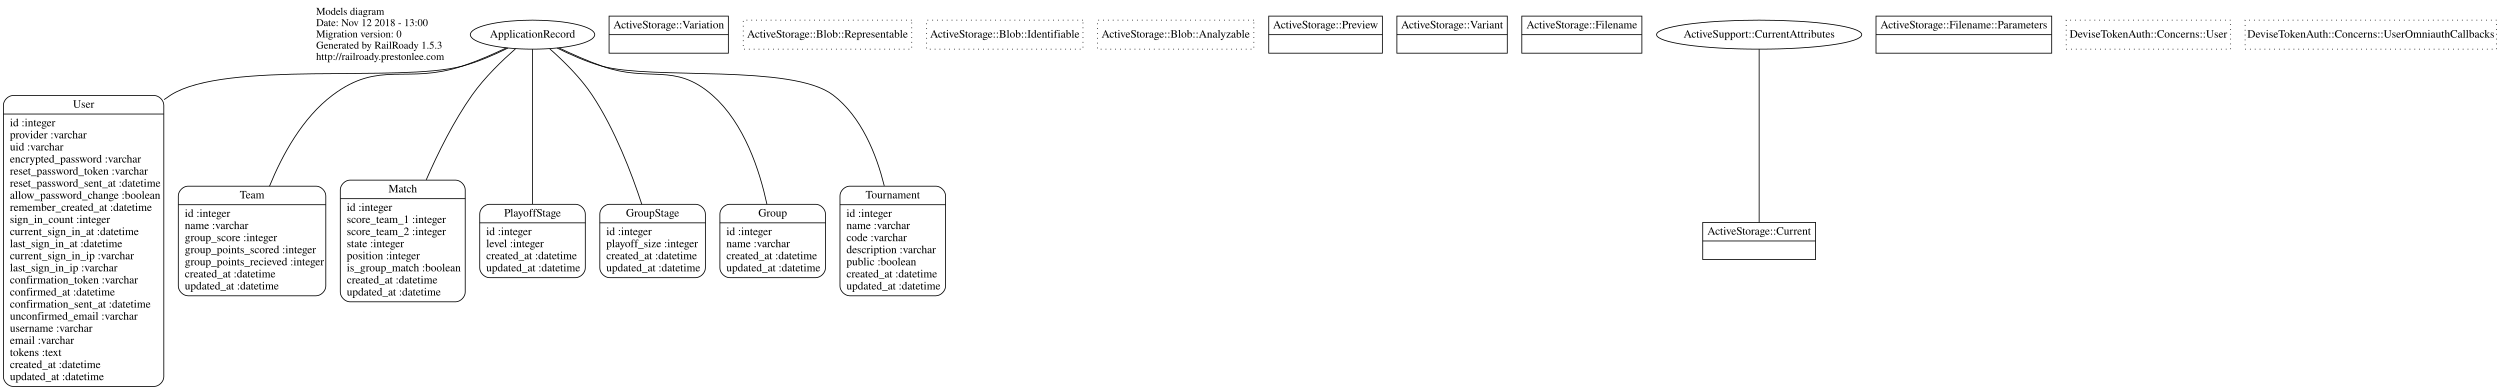
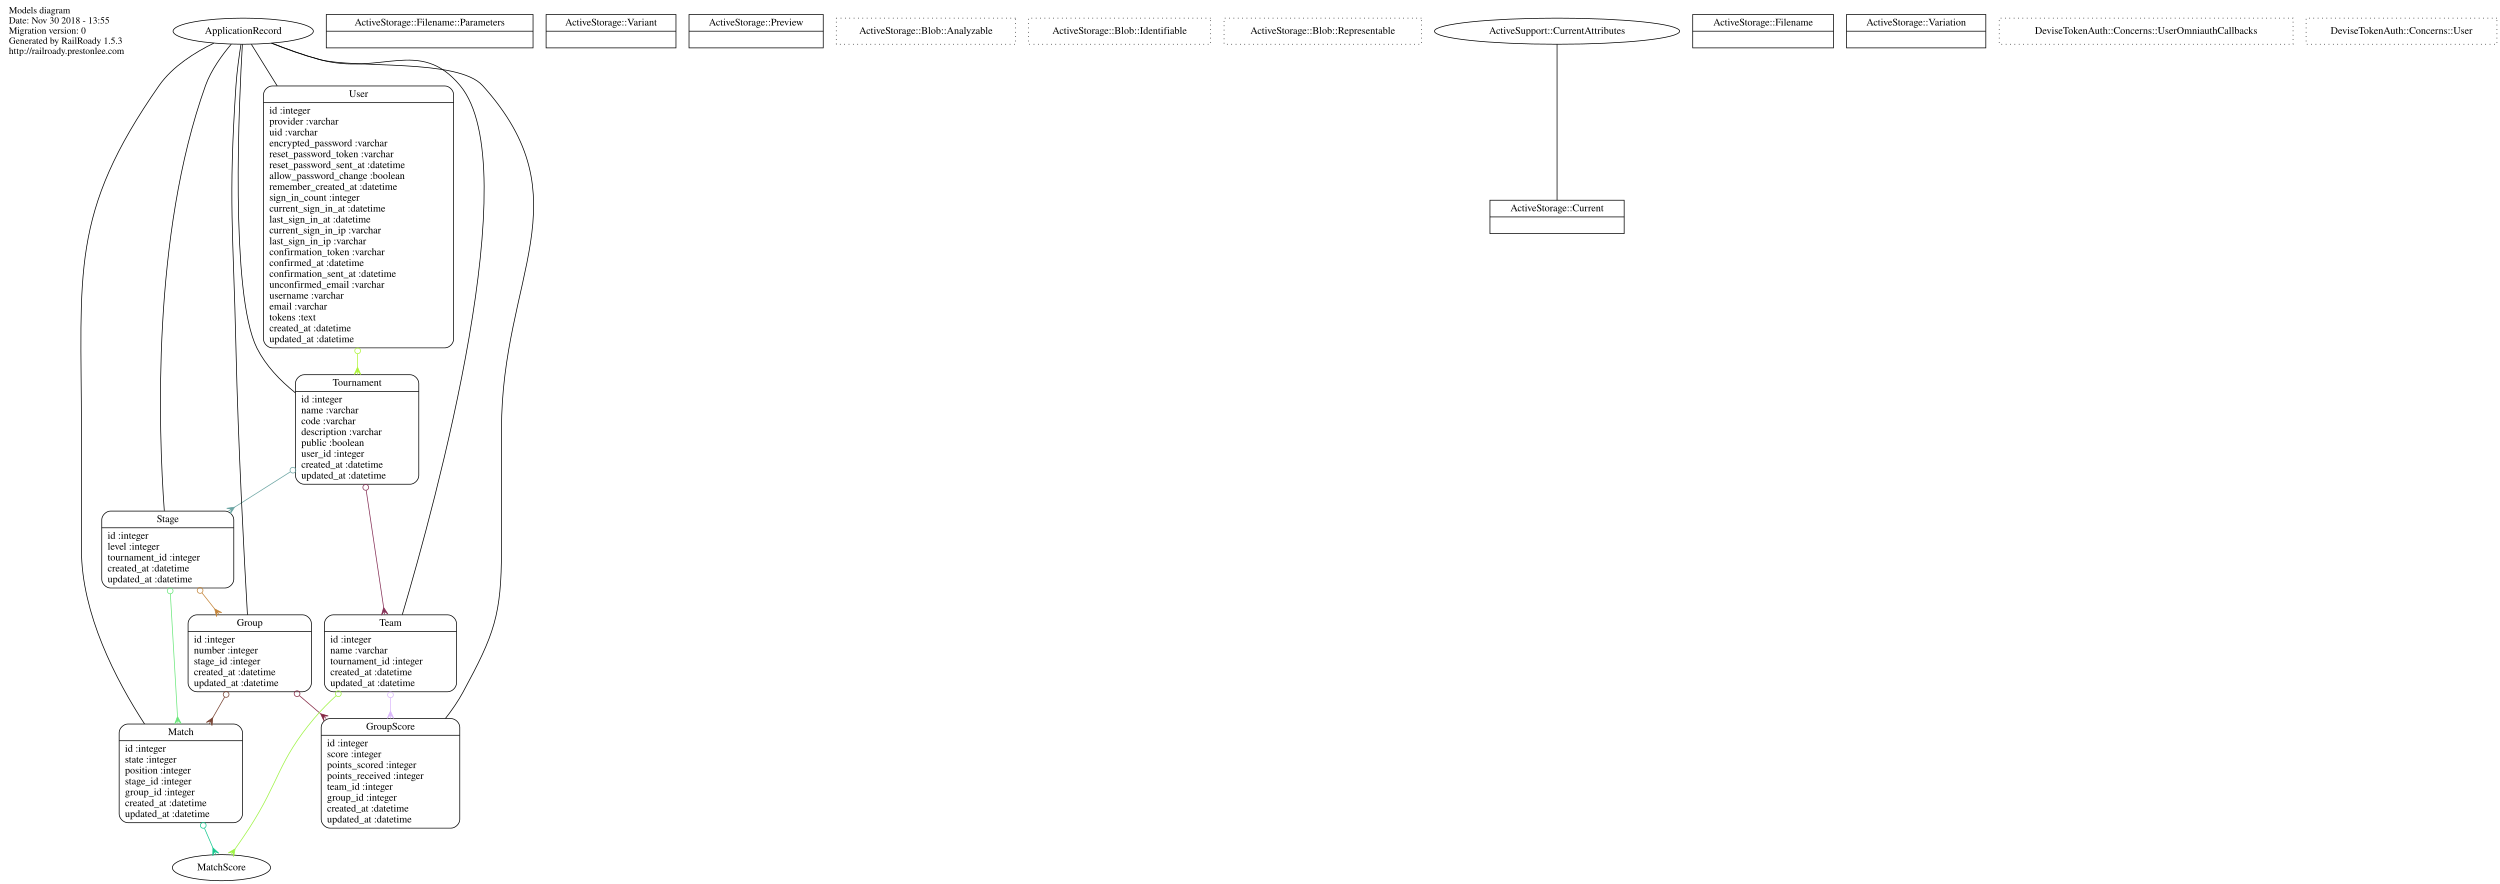
- <svg xmlns="http://www.w3.org/2000/svg" width="3102pt" height="484pt" viewBox="0.00 0.00 3101.50 484.00">
-   <g id="graph0" class="graph" transform="scale(1 1) rotate(0) translate(4 480)">
-     <polygon fill="transparent" stroke="transparent" points="-4,4 -4,-480 3097.5,-480 3097.5,4 -4,4" />
+ <svg xmlns="http://www.w3.org/2000/svg" width="3446pt" height="1218pt" viewBox="0.00 0.00 3445.50 1218.00">
+   <g id="graph0" class="graph" transform="scale(1 1) rotate(0) translate(4 1214)">
+     <polygon fill="transparent" stroke="transparent" points="-4,4 -4,-1214 3441.5,-1214 3441.5,4 -4,4" />
    <g id="node1" class="node">
-       <text text-anchor="start" x="388" y="-461.6" font-family="Times,serif" font-size="13.00" fill="#000000">Models diagram</text>
-       <text text-anchor="start" x="388" y="-447.6" font-family="Times,serif" font-size="13.00" fill="#000000">Date: Nov 12 2018 - 13:00</text>
-       <text text-anchor="start" x="388" y="-433.6" font-family="Times,serif" font-size="13.00" fill="#000000">Migration version: 0</text>
-       <text text-anchor="start" x="388" y="-419.6" font-family="Times,serif" font-size="13.00" fill="#000000">Generated by RailRoady 1.5.3</text>
-       <text text-anchor="start" x="388" y="-405.6" font-family="Times,serif" font-size="13.00" fill="#000000">http://railroady.prestonlee.com</text>
+       <text text-anchor="start" x="8" y="-1195.6" font-family="Times,serif" font-size="13.00" fill="#000000">Models diagram</text>
+       <text text-anchor="start" x="8" y="-1181.6" font-family="Times,serif" font-size="13.00" fill="#000000">Date: Nov 30 2018 - 13:55</text>
+       <text text-anchor="start" x="8" y="-1167.6" font-family="Times,serif" font-size="13.00" fill="#000000">Migration version: 0</text>
+       <text text-anchor="start" x="8" y="-1153.6" font-family="Times,serif" font-size="13.00" fill="#000000">Generated by RailRoady 1.5.3</text>
+       <text text-anchor="start" x="8" y="-1139.6" font-family="Times,serif" font-size="13.00" fill="#000000">http://railroady.prestonlee.com</text>
    </g>
    <g id="node2" class="node">
-       <path fill="none" stroke="#000000" d="M12,-.5C12,-.5 187,-.5 187,-.5 193,-.5 199,-6.5 199,-12.5 199,-12.5 199,-349.5 199,-349.5 199,-355.5 193,-361.5 187,-361.5 187,-361.5 12,-361.5 12,-361.5 6,-361.5 0,-355.5 0,-349.5 0,-349.5 0,-12.5 0,-12.5 0,-6.5 6,-.5 12,-.5" />
-       <text text-anchor="middle" x="99.5" y="-346.3" font-family="Times,serif" font-size="14.00" fill="#000000">User</text>
-       <polyline fill="none" stroke="#000000" points="0,-338.5 199,-338.5 " />
-       <text text-anchor="start" x="8" y="-323.3" font-family="Times,serif" font-size="14.00" fill="#000000">id :integer</text>
-       <text text-anchor="start" x="8" y="-308.3" font-family="Times,serif" font-size="14.00" fill="#000000">provider :varchar</text>
-       <text text-anchor="start" x="8" y="-293.3" font-family="Times,serif" font-size="14.00" fill="#000000">uid :varchar</text>
-       <text text-anchor="start" x="8" y="-278.3" font-family="Times,serif" font-size="14.00" fill="#000000">encrypted_password :varchar</text>
-       <text text-anchor="start" x="8" y="-263.3" font-family="Times,serif" font-size="14.00" fill="#000000">reset_password_token :varchar</text>
-       <text text-anchor="start" x="8" y="-248.3" font-family="Times,serif" font-size="14.00" fill="#000000">reset_password_sent_at :datetime</text>
-       <text text-anchor="start" x="8" y="-233.3" font-family="Times,serif" font-size="14.00" fill="#000000">allow_password_change :boolean</text>
-       <text text-anchor="start" x="8" y="-218.3" font-family="Times,serif" font-size="14.00" fill="#000000">remember_created_at :datetime</text>
-       <text text-anchor="start" x="8" y="-203.3" font-family="Times,serif" font-size="14.00" fill="#000000">sign_in_count :integer</text>
-       <text text-anchor="start" x="8" y="-188.3" font-family="Times,serif" font-size="14.00" fill="#000000">current_sign_in_at :datetime</text>
-       <text text-anchor="start" x="8" y="-173.3" font-family="Times,serif" font-size="14.00" fill="#000000">last_sign_in_at :datetime</text>
-       <text text-anchor="start" x="8" y="-158.3" font-family="Times,serif" font-size="14.00" fill="#000000">current_sign_in_ip :varchar</text>
-       <text text-anchor="start" x="8" y="-143.3" font-family="Times,serif" font-size="14.00" fill="#000000">last_sign_in_ip :varchar</text>
-       <text text-anchor="start" x="8" y="-128.3" font-family="Times,serif" font-size="14.00" fill="#000000">confirmation_token :varchar</text>
-       <text text-anchor="start" x="8" y="-113.3" font-family="Times,serif" font-size="14.00" fill="#000000">confirmed_at :datetime</text>
-       <text text-anchor="start" x="8" y="-98.3" font-family="Times,serif" font-size="14.00" fill="#000000">confirmation_sent_at :datetime</text>
-       <text text-anchor="start" x="8" y="-83.3" font-family="Times,serif" font-size="14.00" fill="#000000">unconfirmed_email :varchar</text>
-       <text text-anchor="start" x="8" y="-68.3" font-family="Times,serif" font-size="14.00" fill="#000000">username :varchar</text>
-       <text text-anchor="start" x="8" y="-53.3" font-family="Times,serif" font-size="14.00" fill="#000000">email :varchar</text>
-       <text text-anchor="start" x="8" y="-38.3" font-family="Times,serif" font-size="14.00" fill="#000000">tokens :text</text>
-       <text text-anchor="start" x="8" y="-23.3" font-family="Times,serif" font-size="14.00" fill="#000000">created_at :datetime</text>
-       <text text-anchor="start" x="8" y="-8.3" font-family="Times,serif" font-size="14.00" fill="#000000">updated_at :datetime</text>
+       <path fill="none" stroke="#000000" d="M148,-403.5C148,-403.5 306,-403.5 306,-403.5 312,-403.5 318,-409.5 318,-415.5 318,-415.5 318,-497.5 318,-497.5 318,-503.5 312,-509.5 306,-509.5 306,-509.5 148,-509.5 148,-509.5 142,-509.5 136,-503.5 136,-497.5 136,-497.5 136,-415.5 136,-415.5 136,-409.5 142,-403.5 148,-403.5" />
+       <text text-anchor="middle" x="227" y="-494.3" font-family="Times,serif" font-size="14.00" fill="#000000">Stage</text>
+       <polyline fill="none" stroke="#000000" points="136,-486.5 318,-486.5 " />
+       <text text-anchor="start" x="144" y="-471.3" font-family="Times,serif" font-size="14.00" fill="#000000">id :integer</text>
+       <text text-anchor="start" x="144" y="-456.3" font-family="Times,serif" font-size="14.00" fill="#000000">level :integer</text>
+       <text text-anchor="start" x="144" y="-441.3" font-family="Times,serif" font-size="14.00" fill="#000000">tournament_id :integer</text>
+       <text text-anchor="start" x="144" y="-426.3" font-family="Times,serif" font-size="14.00" fill="#000000">created_at :datetime</text>
+       <text text-anchor="start" x="144" y="-411.3" font-family="Times,serif" font-size="14.00" fill="#000000">updated_at :datetime</text>
+     </g>
+     <g id="node4" class="node">
+       <path fill="none" stroke="#000000" d="M267,-260.5C267,-260.5 413,-260.5 413,-260.5 419,-260.5 425,-266.5 425,-272.5 425,-272.5 425,-354.5 425,-354.5 425,-360.5 419,-366.5 413,-366.5 413,-366.5 267,-366.5 267,-366.5 261,-366.5 255,-360.5 255,-354.5 255,-354.5 255,-272.5 255,-272.5 255,-266.5 261,-260.5 267,-260.5" />
+       <text text-anchor="middle" x="340" y="-351.3" font-family="Times,serif" font-size="14.00" fill="#000000">Group</text>
+       <polyline fill="none" stroke="#000000" points="255,-343.5 425,-343.5 " />
+       <text text-anchor="start" x="263" y="-328.3" font-family="Times,serif" font-size="14.00" fill="#000000">id :integer</text>
+       <text text-anchor="start" x="263" y="-313.3" font-family="Times,serif" font-size="14.00" fill="#000000">number :integer</text>
+       <text text-anchor="start" x="263" y="-298.3" font-family="Times,serif" font-size="14.00" fill="#000000">stage_id :integer</text>
+       <text text-anchor="start" x="263" y="-283.3" font-family="Times,serif" font-size="14.00" fill="#000000">created_at :datetime</text>
+       <text text-anchor="start" x="263" y="-268.3" font-family="Times,serif" font-size="14.00" fill="#000000">updated_at :datetime</text>
+     </g>
+     <g id="edge2" class="edge">
+       <path fill="none" stroke="#c38337" d="M274.2,-396.769C279.971,-389.465 285.877,-381.993 291.665,-374.668" />
+       <ellipse fill="none" stroke="#c38337" cx="271.557" cy="-400.114" rx="4" ry="4" />
+       <polygon fill="#c38337" stroke="#c38337" points="291.688,-374.638 301.418,-369.582 294.788,-370.715 297.888,-366.792 297.888,-366.792 297.888,-366.792 294.788,-370.715 294.357,-364.002 291.688,-374.638 291.688,-374.638" />
+     </g>
+     <g id="node7" class="node">
+       <path fill="none" stroke="#000000" d="M172,-80C172,-80 318,-80 318,-80 324,-80 330,-86 330,-92 330,-92 330,-204 330,-204 330,-210 324,-216 318,-216 318,-216 172,-216 172,-216 166,-216 160,-210 160,-204 160,-204 160,-92 160,-92 160,-86 166,-80 172,-80" />
+       <text text-anchor="middle" x="245" y="-200.8" font-family="Times,serif" font-size="14.00" fill="#000000">Match</text>
+       <polyline fill="none" stroke="#000000" points="160,-193 330,-193 " />
+       <text text-anchor="start" x="168" y="-177.8" font-family="Times,serif" font-size="14.00" fill="#000000">id :integer</text>
+       <text text-anchor="start" x="168" y="-162.8" font-family="Times,serif" font-size="14.00" fill="#000000">state :integer</text>
+       <text text-anchor="start" x="168" y="-147.8" font-family="Times,serif" font-size="14.00" fill="#000000">position :integer</text>
+       <text text-anchor="start" x="168" y="-132.8" font-family="Times,serif" font-size="14.00" fill="#000000">stage_id :integer</text>
+       <text text-anchor="start" x="168" y="-117.8" font-family="Times,serif" font-size="14.00" fill="#000000">group_id :integer</text>
+       <text text-anchor="start" x="168" y="-102.8" font-family="Times,serif" font-size="14.00" fill="#000000">created_at :datetime</text>
+       <text text-anchor="start" x="168" y="-87.8" font-family="Times,serif" font-size="14.00" fill="#000000">updated_at :datetime</text>
+     </g>
+     <g id="edge1" class="edge">
+       <path fill="none" stroke="#69e77a" d="M230.566,-395.376C233.391,-346.961 237.358,-278.982 240.418,-226.534" />
+       <ellipse fill="none" stroke="#69e77a" cx="230.327" cy="-399.474" rx="4" ry="4" />
+       <polygon fill="#69e77a" stroke="#69e77a" points="240.435,-226.245 245.51,-216.524 240.726,-221.254 241.017,-216.262 241.017,-216.262 241.017,-216.262 240.726,-221.254 236.525,-216 240.435,-226.245 240.435,-226.245" />
    </g>
    <g id="node3" class="node">
-       <path fill="none" stroke="#000000" d="M229,-113C229,-113 388,-113 388,-113 394,-113 400,-119 400,-125 400,-125 400,-237 400,-237 400,-243 394,-249 388,-249 388,-249 229,-249 229,-249 223,-249 217,-243 217,-237 217,-237 217,-125 217,-125 217,-119 223,-113 229,-113" />
-       <text text-anchor="middle" x="308.5" y="-233.8" font-family="Times,serif" font-size="14.00" fill="#000000">Team</text>
-       <polyline fill="none" stroke="#000000" points="217,-226 400,-226 " />
-       <text text-anchor="start" x="225" y="-210.8" font-family="Times,serif" font-size="14.00" fill="#000000">id :integer</text>
-       <text text-anchor="start" x="225" y="-195.8" font-family="Times,serif" font-size="14.00" fill="#000000">name :varchar</text>
-       <text text-anchor="start" x="225" y="-180.8" font-family="Times,serif" font-size="14.00" fill="#000000">group_score :integer</text>
-       <text text-anchor="start" x="225" y="-165.8" font-family="Times,serif" font-size="14.00" fill="#000000">group_points_scored :integer</text>
-       <text text-anchor="start" x="225" y="-150.8" font-family="Times,serif" font-size="14.00" fill="#000000">group_points_recieved :integer</text>
-       <text text-anchor="start" x="225" y="-135.8" font-family="Times,serif" font-size="14.00" fill="#000000">created_at :datetime</text>
-       <text text-anchor="start" x="225" y="-120.8" font-family="Times,serif" font-size="14.00" fill="#000000">updated_at :datetime</text>
-     </g>
-     <g id="node4" class="node">
-       <path fill="none" stroke="#000000" d="M430,-105.5C430,-105.5 561,-105.5 561,-105.5 567,-105.5 573,-111.5 573,-117.5 573,-117.5 573,-244.5 573,-244.5 573,-250.5 567,-256.5 561,-256.5 561,-256.5 430,-256.5 430,-256.5 424,-256.5 418,-250.5 418,-244.5 418,-244.5 418,-117.5 418,-117.5 418,-111.5 424,-105.5 430,-105.5" />
-       <text text-anchor="middle" x="495.5" y="-241.3" font-family="Times,serif" font-size="14.00" fill="#000000">Match</text>
-       <polyline fill="none" stroke="#000000" points="418,-233.5 573,-233.5 " />
-       <text text-anchor="start" x="426" y="-218.3" font-family="Times,serif" font-size="14.00" fill="#000000">id :integer</text>
-       <text text-anchor="start" x="426" y="-203.3" font-family="Times,serif" font-size="14.00" fill="#000000">score_team_1 :integer</text>
-       <text text-anchor="start" x="426" y="-188.3" font-family="Times,serif" font-size="14.00" fill="#000000">score_team_2 :integer</text>
-       <text text-anchor="start" x="426" y="-173.3" font-family="Times,serif" font-size="14.00" fill="#000000">state :integer</text>
-       <text text-anchor="start" x="426" y="-158.3" font-family="Times,serif" font-size="14.00" fill="#000000">position :integer</text>
-       <text text-anchor="start" x="426" y="-143.3" font-family="Times,serif" font-size="14.00" fill="#000000">is_group_match :boolean</text>
-       <text text-anchor="start" x="426" y="-128.3" font-family="Times,serif" font-size="14.00" fill="#000000">created_at :datetime</text>
-       <text text-anchor="start" x="426" y="-113.3" font-family="Times,serif" font-size="14.00" fill="#000000">updated_at :datetime</text>
+       <path fill="none" stroke="#000000" d="M415,-546.5C415,-546.5 561,-546.5 561,-546.5 567,-546.5 573,-552.5 573,-558.5 573,-558.5 573,-685.5 573,-685.5 573,-691.5 567,-697.5 561,-697.5 561,-697.5 415,-697.5 415,-697.5 409,-697.5 403,-691.5 403,-685.5 403,-685.5 403,-558.5 403,-558.5 403,-552.5 409,-546.5 415,-546.5" />
+       <text text-anchor="middle" x="488" y="-682.3" font-family="Times,serif" font-size="14.00" fill="#000000">Tournament</text>
+       <polyline fill="none" stroke="#000000" points="403,-674.5 573,-674.5 " />
+       <text text-anchor="start" x="411" y="-659.3" font-family="Times,serif" font-size="14.00" fill="#000000">id :integer</text>
+       <text text-anchor="start" x="411" y="-644.3" font-family="Times,serif" font-size="14.00" fill="#000000">name :varchar</text>
+       <text text-anchor="start" x="411" y="-629.3" font-family="Times,serif" font-size="14.00" fill="#000000">code :varchar</text>
+       <text text-anchor="start" x="411" y="-614.3" font-family="Times,serif" font-size="14.00" fill="#000000">description :varchar</text>
+       <text text-anchor="start" x="411" y="-599.3" font-family="Times,serif" font-size="14.00" fill="#000000">public :boolean</text>
+       <text text-anchor="start" x="411" y="-584.3" font-family="Times,serif" font-size="14.00" fill="#000000">user_id :integer</text>
+       <text text-anchor="start" x="411" y="-569.3" font-family="Times,serif" font-size="14.00" fill="#000000">created_at :datetime</text>
+       <text text-anchor="start" x="411" y="-554.3" font-family="Times,serif" font-size="14.00" fill="#000000">updated_at :datetime</text>
+     </g>
+     <g id="edge5" class="edge">
+       <path fill="none" stroke="#6aa4a2" d="M395.9,-563.599C371.065,-547.852 344.194,-530.813 319.346,-515.057" />
+       <ellipse fill="none" stroke="#6aa4a2" cx="399.522" cy="-565.896" rx="4" ry="4" />
+       <polygon fill="#6aa4a2" stroke="#6aa4a2" points="319.094,-514.897 313.058,-505.741 314.871,-512.219 310.649,-509.541 310.649,-509.541 310.649,-509.541 314.871,-512.219 308.239,-513.342 319.094,-514.897 319.094,-514.897" />
+     </g>
+     <g id="node8" class="node">
+       <path fill="none" stroke="#000000" d="M455,-260.5C455,-260.5 613,-260.5 613,-260.5 619,-260.5 625,-266.5 625,-272.5 625,-272.5 625,-354.5 625,-354.5 625,-360.5 619,-366.5 613,-366.5 613,-366.5 455,-366.5 455,-366.5 449,-366.5 443,-360.5 443,-354.5 443,-354.5 443,-272.5 443,-272.5 443,-266.5 449,-260.5 455,-260.5" />
+       <text text-anchor="middle" x="534" y="-351.3" font-family="Times,serif" font-size="14.00" fill="#000000">Team</text>
+       <polyline fill="none" stroke="#000000" points="443,-343.5 625,-343.5 " />
+       <text text-anchor="start" x="451" y="-328.3" font-family="Times,serif" font-size="14.00" fill="#000000">id :integer</text>
+       <text text-anchor="start" x="451" y="-313.3" font-family="Times,serif" font-size="14.00" fill="#000000">name :varchar</text>
+       <text text-anchor="start" x="451" y="-298.3" font-family="Times,serif" font-size="14.00" fill="#000000">tournament_id :integer</text>
+       <text text-anchor="start" x="451" y="-283.3" font-family="Times,serif" font-size="14.00" fill="#000000">created_at :datetime</text>
+       <text text-anchor="start" x="451" y="-268.3" font-family="Times,serif" font-size="14.00" fill="#000000">updated_at :datetime</text>
+     </g>
+     <g id="edge4" class="edge">
+       <path fill="none" stroke="#842d54" d="M500.497,-538.192C508.084,-487.305 517.614,-423.394 524.568,-376.755" />
+       <ellipse fill="none" stroke="#842d54" cx="499.902" cy="-542.181" rx="4" ry="4" />
+       <polygon fill="#842d54" stroke="#842d54" points="524.581,-376.671 530.506,-367.444 525.318,-371.725 526.056,-366.78 526.056,-366.78 526.056,-366.78 525.318,-371.725 521.605,-366.116 524.581,-376.671 524.581,-376.671" />
    </g>
    <g id="node5" class="node">
-       <path fill="none" stroke="#000000" d="M603,-135.5C603,-135.5 710,-135.5 710,-135.5 716,-135.5 722,-141.5 722,-147.5 722,-147.5 722,-214.5 722,-214.5 722,-220.5 716,-226.5 710,-226.5 710,-226.5 603,-226.5 603,-226.5 597,-226.5 591,-220.5 591,-214.5 591,-214.5 591,-147.5 591,-147.5 591,-141.5 597,-135.5 603,-135.5" />
-       <text text-anchor="middle" x="656.5" y="-211.3" font-family="Times,serif" font-size="14.00" fill="#000000">PlayoffStage</text>
-       <polyline fill="none" stroke="#000000" points="591,-203.5 722,-203.5 " />
-       <text text-anchor="start" x="599" y="-188.3" font-family="Times,serif" font-size="14.00" fill="#000000">id :integer</text>
-       <text text-anchor="start" x="599" y="-173.3" font-family="Times,serif" font-size="14.00" fill="#000000">level :integer</text>
-       <text text-anchor="start" x="599" y="-158.3" font-family="Times,serif" font-size="14.00" fill="#000000">created_at :datetime</text>
-       <text text-anchor="start" x="599" y="-143.3" font-family="Times,serif" font-size="14.00" fill="#000000">updated_at :datetime</text>
+       <path fill="none" stroke="#000000" d="M450.5,-72.5C450.5,-72.5 617.5,-72.5 617.5,-72.5 623.5,-72.5 629.5,-78.5 629.5,-84.5 629.5,-84.5 629.5,-211.5 629.5,-211.5 629.5,-217.5 623.5,-223.5 617.5,-223.5 617.5,-223.5 450.5,-223.5 450.5,-223.5 444.5,-223.5 438.5,-217.5 438.5,-211.5 438.5,-211.5 438.5,-84.5 438.5,-84.5 438.5,-78.5 444.5,-72.5 450.5,-72.5" />
+       <text text-anchor="middle" x="534" y="-208.3" font-family="Times,serif" font-size="14.00" fill="#000000">GroupScore</text>
+       <polyline fill="none" stroke="#000000" points="438.5,-200.5 629.5,-200.5 " />
+       <text text-anchor="start" x="446.5" y="-185.3" font-family="Times,serif" font-size="14.00" fill="#000000">id :integer</text>
+       <text text-anchor="start" x="446.5" y="-170.3" font-family="Times,serif" font-size="14.00" fill="#000000">score :integer</text>
+       <text text-anchor="start" x="446.5" y="-155.3" font-family="Times,serif" font-size="14.00" fill="#000000">points_scored :integer</text>
+       <text text-anchor="start" x="446.5" y="-140.3" font-family="Times,serif" font-size="14.00" fill="#000000">points_received :integer</text>
+       <text text-anchor="start" x="446.5" y="-125.3" font-family="Times,serif" font-size="14.00" fill="#000000">team_id :integer</text>
+       <text text-anchor="start" x="446.5" y="-110.3" font-family="Times,serif" font-size="14.00" fill="#000000">group_id :integer</text>
+       <text text-anchor="start" x="446.5" y="-95.3" font-family="Times,serif" font-size="14.00" fill="#000000">created_at :datetime</text>
+       <text text-anchor="start" x="446.5" y="-80.3" font-family="Times,serif" font-size="14.00" fill="#000000">updated_at :datetime</text>
+     </g>
+     <g id="edge8" class="edge">
+       <path fill="none" stroke="#832743" d="M408.37,-255.174C417.799,-247.13 427.624,-238.748 437.444,-230.371" />
+       <ellipse fill="none" stroke="#832743" cx="405.226" cy="-257.856" rx="4" ry="4" />
+       <polygon fill="#832743" stroke="#832743" points="437.702,-230.151 448.23,-227.084 441.506,-226.906 445.31,-223.661 445.31,-223.661 445.31,-223.661 441.506,-226.906 442.389,-220.237 437.702,-230.151 437.702,-230.151" />
+     </g>
+     <g id="edge7" class="edge">
+       <path fill="none" stroke="#774231" d="M305.385,-253.197C300.074,-243.944 294.53,-234.287 289.048,-224.737" />
+       <ellipse fill="none" stroke="#774231" cx="307.427" cy="-256.755" rx="4" ry="4" />
+       <polygon fill="#774231" stroke="#774231" points="289.018,-224.684 287.942,-213.771 286.529,-220.347 284.04,-216.011 284.04,-216.011 284.04,-216.011 286.529,-220.347 280.137,-218.251 289.018,-224.684 289.018,-224.684" />
    </g>
    <g id="node6" class="node">
-       <ellipse fill="none" stroke="#000000" cx="656.5" cy="-437" rx="77.187" ry="18" />
-       <text text-anchor="middle" x="656.5" y="-433.3" font-family="Times,serif" font-size="14.00" fill="#000000">ApplicationRecord</text>
-     </g>
-     <g id="edge1" class="edge">
-       <path fill="none" stroke="#000000" d="M625.983,-420.401C609.687,-412.298 589.014,-403.197 569.5,-398 491.381,-377.196 275.736,-405.35 207.5,-362 204.72,-360.234 202.002,-358.368 199.346,-356.413" />
-     </g>
-     <g id="edge2" class="edge">
-       <path fill="none" stroke="#000000" d="M624.072,-420.587C607.968,-412.924 588.036,-404.157 569.5,-398 499.916,-374.886 467.179,-405.965 408.5,-362 371.15,-334.016 345.946,-287.778 330.184,-249.042" />
+       <ellipse fill="none" stroke="#000000" cx="331" cy="-1171" rx="96.683" ry="18" />
+       <text text-anchor="middle" x="331" y="-1167.3" font-family="Times,serif" font-size="14.00" fill="#000000">ApplicationRecord</text>
    </g>
    <g id="edge3" class="edge">
-       <path fill="none" stroke="#000000" d="M635.443,-419.525C619.215,-405.272 597,-383.967 581.5,-362 558.734,-329.736 539.251,-290.503 524.614,-256.822" />
-     </g>
-     <g id="edge4" class="edge">
-       <path fill="none" stroke="#000000" d="M656.5,-418.999C656.5,-379.506 656.5,-284.226 656.5,-226.917" />
-     </g>
-     <g id="node7" class="node">
-       <path fill="none" stroke="#000000" d="M752,-135.5C752,-135.5 859,-135.5 859,-135.5 865,-135.5 871,-141.5 871,-147.5 871,-147.5 871,-214.5 871,-214.5 871,-220.5 865,-226.5 859,-226.5 859,-226.5 752,-226.5 752,-226.5 746,-226.5 740,-220.5 740,-214.5 740,-214.5 740,-147.5 740,-147.5 740,-141.5 746,-135.5 752,-135.5" />
-       <text text-anchor="middle" x="805.5" y="-211.3" font-family="Times,serif" font-size="14.00" fill="#000000">GroupStage</text>
-       <polyline fill="none" stroke="#000000" points="740,-203.5 871,-203.5 " />
-       <text text-anchor="start" x="748" y="-188.3" font-family="Times,serif" font-size="14.00" fill="#000000">id :integer</text>
-       <text text-anchor="start" x="748" y="-173.3" font-family="Times,serif" font-size="14.00" fill="#000000">playoff_size :integer</text>
-       <text text-anchor="start" x="748" y="-158.3" font-family="Times,serif" font-size="14.00" fill="#000000">created_at :datetime</text>
-       <text text-anchor="start" x="748" y="-143.3" font-family="Times,serif" font-size="14.00" fill="#000000">updated_at :datetime</text>
-     </g>
-     <g id="edge5" class="edge">
-       <path fill="none" stroke="#000000" d="M677.902,-419.392C694.044,-405.228 715.837,-384.102 730.5,-362 758.706,-319.484 779.608,-264.65 792.081,-226.53" />
-     </g>
-     <g id="node8" class="node">
-       <path fill="none" stroke="#000000" d="M901,-135.5C901,-135.5 1008,-135.5 1008,-135.5 1014,-135.5 1020,-141.5 1020,-147.5 1020,-147.5 1020,-214.5 1020,-214.5 1020,-220.5 1014,-226.5 1008,-226.5 1008,-226.5 901,-226.5 901,-226.5 895,-226.5 889,-220.5 889,-214.5 889,-214.5 889,-147.5 889,-147.5 889,-141.5 895,-135.5 901,-135.5" />
-       <text text-anchor="middle" x="954.5" y="-211.3" font-family="Times,serif" font-size="14.00" fill="#000000">Group</text>
-       <polyline fill="none" stroke="#000000" points="889,-203.5 1020,-203.5 " />
-       <text text-anchor="start" x="897" y="-188.3" font-family="Times,serif" font-size="14.00" fill="#000000">id :integer</text>
-       <text text-anchor="start" x="897" y="-173.3" font-family="Times,serif" font-size="14.00" fill="#000000">name :varchar</text>
-       <text text-anchor="start" x="897" y="-158.3" font-family="Times,serif" font-size="14.00" fill="#000000">created_at :datetime</text>
-       <text text-anchor="start" x="897" y="-143.3" font-family="Times,serif" font-size="14.00" fill="#000000">updated_at :datetime</text>
+       <path fill="none" stroke="#000000" d="M314.515,-1153.127C302.396,-1138.819 286.741,-1117.631 279,-1096 205.058,-889.393 214.124,-622.069 222.23,-509.824" />
    </g>
    <g id="edge6" class="edge">
-       <path fill="none" stroke="#000000" d="M689.451,-420.478C705.242,-412.971 724.58,-404.366 742.5,-398 801.823,-376.924 832.064,-403.392 879.5,-362 919.353,-327.224 938.463,-267.914 947.325,-226.705" />
+       <path fill="none" stroke="#000000" d="M329.853,-1152.932C325.526,-1080.172 312.279,-808.957 350,-734 362.067,-710.021 381.871,-689.404 402.759,-672.635" />
+     </g>
+     <g id="edge9" class="edge">
+       <path fill="none" stroke="#000000" d="M327.899,-1152.881C325.471,-1137.733 322.296,-1115.53 321,-1096 310.345,-935.464 317.368,-894.848 321,-734 323.986,-601.763 332.248,-446.312 336.832,-366.578" />
+     </g>
+     <g id="edge10" class="edge">
+       <path fill="none" stroke="#000000" d="M369.8,-1154.503C389.358,-1146.726 413.62,-1137.885 436,-1132 484.971,-1119.122 627.102,-1133.615 661,-1096 802.243,-939.27 687,-832.983 687,-622 687,-622 687,-622 687,-456.5 687,-366.046 677.06,-339.547 634,-260 627.237,-247.506 618.821,-235.256 609.763,-223.712" />
+     </g>
+     <g id="edge12" class="edge">
+       <path fill="none" stroke="#000000" d="M290.455,-1154.503C265.008,-1142.095 233.6,-1122.645 215,-1096 91.38,-918.913 108,-837.967 108,-622 108,-622 108,-622 108,-456.5 108,-367.863 155.822,-276.276 194.958,-216.164" />
+     </g>
+     <g id="edge15" class="edge">
+       <path fill="none" stroke="#000000" d="M370.358,-1154.547C389.846,-1146.874 413.882,-1138.111 436,-1132 520.527,-1108.647 573.932,-1163.429 630,-1096 722.43,-984.84 596.943,-524.296 550.248,-366.682" />
    </g>
    <g id="node9" class="node">
-       <path fill="none" stroke="#000000" d="M1050,-113C1050,-113 1157,-113 1157,-113 1163,-113 1169,-119 1169,-125 1169,-125 1169,-237 1169,-237 1169,-243 1163,-249 1157,-249 1157,-249 1050,-249 1050,-249 1044,-249 1038,-243 1038,-237 1038,-237 1038,-125 1038,-125 1038,-119 1044,-113 1050,-113" />
-       <text text-anchor="middle" x="1103.5" y="-233.8" font-family="Times,serif" font-size="14.00" fill="#000000">Tournament</text>
-       <polyline fill="none" stroke="#000000" points="1038,-226 1169,-226 " />
-       <text text-anchor="start" x="1046" y="-210.8" font-family="Times,serif" font-size="14.00" fill="#000000">id :integer</text>
-       <text text-anchor="start" x="1046" y="-195.8" font-family="Times,serif" font-size="14.00" fill="#000000">name :varchar</text>
-       <text text-anchor="start" x="1046" y="-180.8" font-family="Times,serif" font-size="14.00" fill="#000000">code :varchar</text>
-       <text text-anchor="start" x="1046" y="-165.8" font-family="Times,serif" font-size="14.00" fill="#000000">description :varchar</text>
-       <text text-anchor="start" x="1046" y="-150.8" font-family="Times,serif" font-size="14.00" fill="#000000">public :boolean</text>
-       <text text-anchor="start" x="1046" y="-135.8" font-family="Times,serif" font-size="14.00" fill="#000000">created_at :datetime</text>
-       <text text-anchor="start" x="1046" y="-120.8" font-family="Times,serif" font-size="14.00" fill="#000000">updated_at :datetime</text>
-     </g>
-     <g id="edge7" class="edge">
-       <path fill="none" stroke="#000000" d="M687.097,-420.4C703.153,-412.399 723.41,-403.392 742.5,-398 804.358,-380.529 978.476,-401.091 1029.5,-362 1064.668,-335.057 1083.211,-288.548 1092.94,-249.423" />
+       <path fill="none" stroke="#000000" d="M371,-734.5C371,-734.5 609,-734.5 609,-734.5 615,-734.5 621,-740.5 621,-746.5 621,-746.5 621,-1083.5 621,-1083.5 621,-1089.5 615,-1095.5 609,-1095.5 609,-1095.5 371,-1095.5 371,-1095.5 365,-1095.5 359,-1089.5 359,-1083.5 359,-1083.5 359,-746.5 359,-746.5 359,-740.5 365,-734.5 371,-734.5" />
+       <text text-anchor="middle" x="490" y="-1080.3" font-family="Times,serif" font-size="14.00" fill="#000000">User</text>
+       <polyline fill="none" stroke="#000000" points="359,-1072.5 621,-1072.5 " />
+       <text text-anchor="start" x="367" y="-1057.3" font-family="Times,serif" font-size="14.00" fill="#000000">id :integer</text>
+       <text text-anchor="start" x="367" y="-1042.3" font-family="Times,serif" font-size="14.00" fill="#000000">provider :varchar</text>
+       <text text-anchor="start" x="367" y="-1027.3" font-family="Times,serif" font-size="14.00" fill="#000000">uid :varchar</text>
+       <text text-anchor="start" x="367" y="-1012.3" font-family="Times,serif" font-size="14.00" fill="#000000">encrypted_password :varchar</text>
+       <text text-anchor="start" x="367" y="-997.3" font-family="Times,serif" font-size="14.00" fill="#000000">reset_password_token :varchar</text>
+       <text text-anchor="start" x="367" y="-982.3" font-family="Times,serif" font-size="14.00" fill="#000000">reset_password_sent_at :datetime</text>
+       <text text-anchor="start" x="367" y="-967.3" font-family="Times,serif" font-size="14.00" fill="#000000">allow_password_change :boolean</text>
+       <text text-anchor="start" x="367" y="-952.3" font-family="Times,serif" font-size="14.00" fill="#000000">remember_created_at :datetime</text>
+       <text text-anchor="start" x="367" y="-937.3" font-family="Times,serif" font-size="14.00" fill="#000000">sign_in_count :integer</text>
+       <text text-anchor="start" x="367" y="-922.3" font-family="Times,serif" font-size="14.00" fill="#000000">current_sign_in_at :datetime</text>
+       <text text-anchor="start" x="367" y="-907.3" font-family="Times,serif" font-size="14.00" fill="#000000">last_sign_in_at :datetime</text>
+       <text text-anchor="start" x="367" y="-892.3" font-family="Times,serif" font-size="14.00" fill="#000000">current_sign_in_ip :varchar</text>
+       <text text-anchor="start" x="367" y="-877.3" font-family="Times,serif" font-size="14.00" fill="#000000">last_sign_in_ip :varchar</text>
+       <text text-anchor="start" x="367" y="-862.3" font-family="Times,serif" font-size="14.00" fill="#000000">confirmation_token :varchar</text>
+       <text text-anchor="start" x="367" y="-847.3" font-family="Times,serif" font-size="14.00" fill="#000000">confirmed_at :datetime</text>
+       <text text-anchor="start" x="367" y="-832.3" font-family="Times,serif" font-size="14.00" fill="#000000">confirmation_sent_at :datetime</text>
+       <text text-anchor="start" x="367" y="-817.3" font-family="Times,serif" font-size="14.00" fill="#000000">unconfirmed_email :varchar</text>
+       <text text-anchor="start" x="367" y="-802.3" font-family="Times,serif" font-size="14.00" fill="#000000">username :varchar</text>
+       <text text-anchor="start" x="367" y="-787.3" font-family="Times,serif" font-size="14.00" fill="#000000">email :varchar</text>
+       <text text-anchor="start" x="367" y="-772.3" font-family="Times,serif" font-size="14.00" fill="#000000">tokens :text</text>
+       <text text-anchor="start" x="367" y="-757.3" font-family="Times,serif" font-size="14.00" fill="#000000">created_at :datetime</text>
+       <text text-anchor="start" x="367" y="-742.3" font-family="Times,serif" font-size="14.00" fill="#000000">updated_at :datetime</text>
+     </g>
+     <g id="edge17" class="edge">
+       <path fill="none" stroke="#000000" d="M342.181,-1152.999C350.698,-1139.284 363.395,-1118.843 377.831,-1095.6" />
+     </g>
+     <g id="node21" class="node">
+       <ellipse fill="none" stroke="#000000" cx="301" cy="-18" rx="67.688" ry="18" />
+       <text text-anchor="middle" x="301" y="-14.3" font-family="Times,serif" font-size="14.00" fill="#000000">MatchScore</text>
+     </g>
+     <g id="edge11" class="edge">
+       <path fill="none" stroke="#15c88f" d="M277.572,-72.386C281.717,-62.764 285.724,-53.461 289.218,-45.352" />
+       <ellipse fill="none" stroke="#15c88f" cx="275.895" cy="-76.281" rx="4" ry="4" />
+       <polygon fill="#15c88f" stroke="#15c88f" points="289.242,-45.294 297.332,-37.891 291.221,-40.702 293.199,-36.11 293.199,-36.11 293.199,-36.11 291.221,-40.702 289.066,-34.33 289.242,-45.294 289.242,-45.294" />
+     </g>
+     <g id="edge13" class="edge">
+       <path fill="none" stroke="#dab7fb" d="M534,-252.199C534,-246.268 534,-240.179 534,-234.065" />
+       <ellipse fill="none" stroke="#dab7fb" cx="534" cy="-256.224" rx="4" ry="4" />
+       <polygon fill="#dab7fb" stroke="#dab7fb" points="534,-233.778 538.5,-223.778 534,-228.778 534,-223.778 534,-223.778 534,-223.778 534,-228.778 529.5,-223.778 534,-233.778 534,-233.778" />
+     </g>
+     <g id="edge14" class="edge">
+       <path fill="none" stroke="#9df342" d="M459.134,-255.096C448.457,-245.264 438.046,-234.745 429,-224 378.437,-163.94 381.624,-137.931 339,-72 333.025,-62.758 326.188,-52.854 319.975,-44.084" />
+       <ellipse fill="none" stroke="#9df342" cx="462.12" cy="-257.8" rx="4" ry="4" />
+       <polygon fill="#9df342" stroke="#9df342" points="319.839,-43.894 317.687,-33.142 316.932,-39.826 314.025,-35.758 314.025,-35.758 314.025,-35.758 316.932,-39.826 310.364,-38.374 319.839,-43.894 319.839,-43.894" />
+     </g>
+     <g id="edge16" class="edge">
+       <path fill="none" stroke="#adf437" d="M488.711,-726.153C488.669,-720.03 488.628,-714.015 488.588,-708.156" />
+       <ellipse fill="none" stroke="#adf437" cx="488.74" cy="-730.444" rx="4" ry="4" />
+       <polygon fill="#adf437" stroke="#adf437" points="488.586,-707.788 493.017,-697.757 488.551,-702.788 488.517,-697.788 488.517,-697.788 488.517,-697.788 488.551,-702.788 484.017,-697.819 488.586,-707.788 488.586,-707.788" />
    </g>
    <g id="node10" class="node">
-       <polygon fill="none" stroke="#000000" points="751.5,-414 751.5,-460 899.5,-460 899.5,-414 751.5,-414" />
-       <text text-anchor="middle" x="825.5" y="-444.8" font-family="Times,serif" font-size="14.00" fill="#000000">ActiveStorage::Variation</text>
-       <polyline fill="none" stroke="#000000" points="751.5,-437 899.5,-437 " />
-       <text text-anchor="middle" x="825.5" y="-421.8" font-family="Times,serif" font-size="14.00" fill="#000000"> </text>
+       <polygon fill="none" stroke="#000000" points="445.5,-1148 445.5,-1194 730.5,-1194 730.5,-1148 445.5,-1148" />
+       <text text-anchor="middle" x="588" y="-1178.8" font-family="Times,serif" font-size="14.00" fill="#000000">ActiveStorage::Filename::Parameters</text>
+       <polyline fill="none" stroke="#000000" points="445.5,-1171 730.5,-1171 " />
+       <text text-anchor="middle" x="588" y="-1155.8" font-family="Times,serif" font-size="14.00" fill="#000000"> </text>
    </g>
    <g id="node11" class="node">
-       <polygon fill="none" stroke="#000000" stroke-dasharray="1,5" points="1127,-455 918,-455 918,-419 1127,-419 1127,-455" />
-       <text text-anchor="middle" x="1022.5" y="-433.3" font-family="Times,serif" font-size="14.00" fill="#000000">ActiveStorage::Blob::Representable</text>
+       <polygon fill="none" stroke="#000000" points="748.5,-1148 748.5,-1194 927.5,-1194 927.5,-1148 748.5,-1148" />
+       <text text-anchor="middle" x="838" y="-1178.8" font-family="Times,serif" font-size="14.00" fill="#000000">ActiveStorage::Variant</text>
+       <polyline fill="none" stroke="#000000" points="748.5,-1171 927.5,-1171 " />
+       <text text-anchor="middle" x="838" y="-1155.8" font-family="Times,serif" font-size="14.00" fill="#000000"> </text>
    </g>
    <g id="node12" class="node">
-       <polygon fill="none" stroke="#000000" stroke-dasharray="1,5" points="1339.5,-455 1145.5,-455 1145.5,-419 1339.5,-419 1339.5,-455" />
-       <text text-anchor="middle" x="1242.5" y="-433.3" font-family="Times,serif" font-size="14.00" fill="#000000">ActiveStorage::Blob::Identifiable</text>
+       <polygon fill="none" stroke="#000000" points="945.5,-1148 945.5,-1194 1130.5,-1194 1130.5,-1148 945.5,-1148" />
+       <text text-anchor="middle" x="1038" y="-1178.8" font-family="Times,serif" font-size="14.00" fill="#000000">ActiveStorage::Preview</text>
+       <polyline fill="none" stroke="#000000" points="945.5,-1171 1130.5,-1171 " />
+       <text text-anchor="middle" x="1038" y="-1155.8" font-family="Times,serif" font-size="14.00" fill="#000000"> </text>
    </g>
    <g id="node13" class="node">
-       <polygon fill="none" stroke="#000000" stroke-dasharray="1,5" points="1551.5,-455 1357.5,-455 1357.5,-419 1551.5,-419 1551.5,-455" />
-       <text text-anchor="middle" x="1454.5" y="-433.3" font-family="Times,serif" font-size="14.00" fill="#000000">ActiveStorage::Blob::Analyzable</text>
+       <polygon fill="none" stroke="#000000" stroke-dasharray="1,5" points="1395.5,-1189 1148.5,-1189 1148.5,-1153 1395.5,-1153 1395.5,-1189" />
+       <text text-anchor="middle" x="1272" y="-1167.3" font-family="Times,serif" font-size="14.00" fill="#000000">ActiveStorage::Blob::Analyzable</text>
    </g>
    <g id="node14" class="node">
-       <polygon fill="none" stroke="#000000" points="1570,-414 1570,-460 1711,-460 1711,-414 1570,-414" />
-       <text text-anchor="middle" x="1640.5" y="-444.8" font-family="Times,serif" font-size="14.00" fill="#000000">ActiveStorage::Preview</text>
-       <polyline fill="none" stroke="#000000" points="1570,-437 1711,-437 " />
-       <text text-anchor="middle" x="1640.5" y="-421.8" font-family="Times,serif" font-size="14.00" fill="#000000"> </text>
+       <polygon fill="none" stroke="#000000" stroke-dasharray="1,5" points="1664.5,-1189 1413.5,-1189 1413.5,-1153 1664.5,-1153 1664.5,-1189" />
+       <text text-anchor="middle" x="1539" y="-1167.3" font-family="Times,serif" font-size="14.00" fill="#000000">ActiveStorage::Blob::Identifiable</text>
    </g>
    <g id="node15" class="node">
-       <polygon fill="none" stroke="#000000" points="1729,-414 1729,-460 1866,-460 1866,-414 1729,-414" />
-       <text text-anchor="middle" x="1797.5" y="-444.8" font-family="Times,serif" font-size="14.00" fill="#000000">ActiveStorage::Variant</text>
-       <polyline fill="none" stroke="#000000" points="1729,-437 1866,-437 " />
-       <text text-anchor="middle" x="1797.5" y="-421.8" font-family="Times,serif" font-size="14.00" fill="#000000"> </text>
+       <polygon fill="none" stroke="#000000" stroke-dasharray="1,5" points="1955,-1189 1683,-1189 1683,-1153 1955,-1153 1955,-1189" />
+       <text text-anchor="middle" x="1819" y="-1167.3" font-family="Times,serif" font-size="14.00" fill="#000000">ActiveStorage::Blob::Representable</text>
    </g>
    <g id="node16" class="node">
-       <polygon fill="none" stroke="#000000" points="1884,-414 1884,-460 2033,-460 2033,-414 1884,-414" />
-       <text text-anchor="middle" x="1958.5" y="-444.8" font-family="Times,serif" font-size="14.00" fill="#000000">ActiveStorage::Filename</text>
-       <polyline fill="none" stroke="#000000" points="1884,-437 2033,-437 " />
-       <text text-anchor="middle" x="1958.5" y="-421.8" font-family="Times,serif" font-size="14.00" fill="#000000"> </text>
+       <polygon fill="none" stroke="#000000" points="2049.5,-892 2049.5,-938 2234.5,-938 2234.5,-892 2049.5,-892" />
+       <text text-anchor="middle" x="2142" y="-922.8" font-family="Times,serif" font-size="14.00" fill="#000000">ActiveStorage::Current</text>
+       <polyline fill="none" stroke="#000000" points="2049.5,-915 2234.5,-915 " />
+       <text text-anchor="middle" x="2142" y="-899.8" font-family="Times,serif" font-size="14.00" fill="#000000"> </text>
    </g>
    <g id="node17" class="node">
-       <polygon fill="none" stroke="#000000" points="2108.5,-158 2108.5,-204 2248.5,-204 2248.5,-158 2108.5,-158" />
-       <text text-anchor="middle" x="2178.5" y="-188.8" font-family="Times,serif" font-size="14.00" fill="#000000">ActiveStorage::Current</text>
-       <polyline fill="none" stroke="#000000" points="2108.5,-181 2248.5,-181 " />
-       <text text-anchor="middle" x="2178.5" y="-165.8" font-family="Times,serif" font-size="14.00" fill="#000000"> </text>
+       <polygon fill="none" stroke="#000000" points="2329,-1148 2329,-1194 2523,-1194 2523,-1148 2329,-1148" />
+       <text text-anchor="middle" x="2426" y="-1178.8" font-family="Times,serif" font-size="14.00" fill="#000000">ActiveStorage::Filename</text>
+       <polyline fill="none" stroke="#000000" points="2329,-1171 2523,-1171 " />
+       <text text-anchor="middle" x="2426" y="-1155.8" font-family="Times,serif" font-size="14.00" fill="#000000"> </text>
    </g>
    <g id="node18" class="node">
-       <polygon fill="none" stroke="#000000" points="2323.5,-414 2323.5,-460 2541.5,-460 2541.5,-414 2323.5,-414" />
-       <text text-anchor="middle" x="2432.5" y="-444.8" font-family="Times,serif" font-size="14.00" fill="#000000">ActiveStorage::Filename::Parameters</text>
-       <polyline fill="none" stroke="#000000" points="2323.5,-437 2541.5,-437 " />
-       <text text-anchor="middle" x="2432.5" y="-421.8" font-family="Times,serif" font-size="14.00" fill="#000000"> </text>
+       <polygon fill="none" stroke="#000000" points="2541,-1148 2541,-1194 2733,-1194 2733,-1148 2541,-1148" />
+       <text text-anchor="middle" x="2637" y="-1178.8" font-family="Times,serif" font-size="14.00" fill="#000000">ActiveStorage::Variation</text>
+       <polyline fill="none" stroke="#000000" points="2541,-1171 2733,-1171 " />
+       <text text-anchor="middle" x="2637" y="-1155.8" font-family="Times,serif" font-size="14.00" fill="#000000"> </text>
    </g>
    <g id="node19" class="node">
-       <polygon fill="none" stroke="#000000" stroke-dasharray="1,5" points="2763.5,-455 2559.5,-455 2559.5,-419 2763.5,-419 2763.5,-455" />
-       <text text-anchor="middle" x="2661.5" y="-433.3" font-family="Times,serif" font-size="14.00" fill="#000000">DeviseTokenAuth::Concerns::User</text>
+       <polygon fill="none" stroke="#000000" stroke-dasharray="1,5" points="3156.5,-1189 2751.5,-1189 2751.5,-1153 3156.5,-1153 3156.5,-1189" />
+       <text text-anchor="middle" x="2954" y="-1167.3" font-family="Times,serif" font-size="14.00" fill="#000000">DeviseTokenAuth::Concerns::UserOmniauthCallbacks</text>
    </g>
    <g id="node20" class="node">
-       <polygon fill="none" stroke="#000000" stroke-dasharray="1,5" points="3093.5,-455 2781.5,-455 2781.5,-419 3093.5,-419 3093.5,-455" />
-       <text text-anchor="middle" x="2937.5" y="-433.3" font-family="Times,serif" font-size="14.00" fill="#000000">DeviseTokenAuth::Concerns::UserOmniauthCallbacks</text>
-     </g>
-     <g id="node21" class="node">
-       <ellipse fill="none" stroke="#000000" cx="2178.5" cy="-437" rx="127.278" ry="18" />
-       <text text-anchor="middle" x="2178.5" y="-433.3" font-family="Times,serif" font-size="14.00" fill="#000000">ActiveSupport::CurrentAttributes</text>
-     </g>
-     <g id="edge8" class="edge">
-       <path fill="none" stroke="#000000" d="M2178.5,-418.999C2178.5,-373.588 2178.5,-254.417 2178.5,-204.026" />
+       <polygon fill="none" stroke="#000000" stroke-dasharray="1,5" points="3437.5,-1189 3174.5,-1189 3174.5,-1153 3437.5,-1153 3437.5,-1189" />
+       <text text-anchor="middle" x="3306" y="-1167.3" font-family="Times,serif" font-size="14.00" fill="#000000">DeviseTokenAuth::Concerns::User</text>
+     </g>
+     <g id="node22" class="node">
+       <ellipse fill="none" stroke="#000000" cx="2142" cy="-1171" rx="168.97" ry="18" />
+       <text text-anchor="middle" x="2142" y="-1167.3" font-family="Times,serif" font-size="14.00" fill="#000000">ActiveSupport::CurrentAttributes</text>
+     </g>
+     <g id="edge18" class="edge">
+       <path fill="none" stroke="#000000" d="M2142,-1152.999C2142,-1107.588 2142,-988.417 2142,-938.026" />
    </g>
  </g>
</svg>
